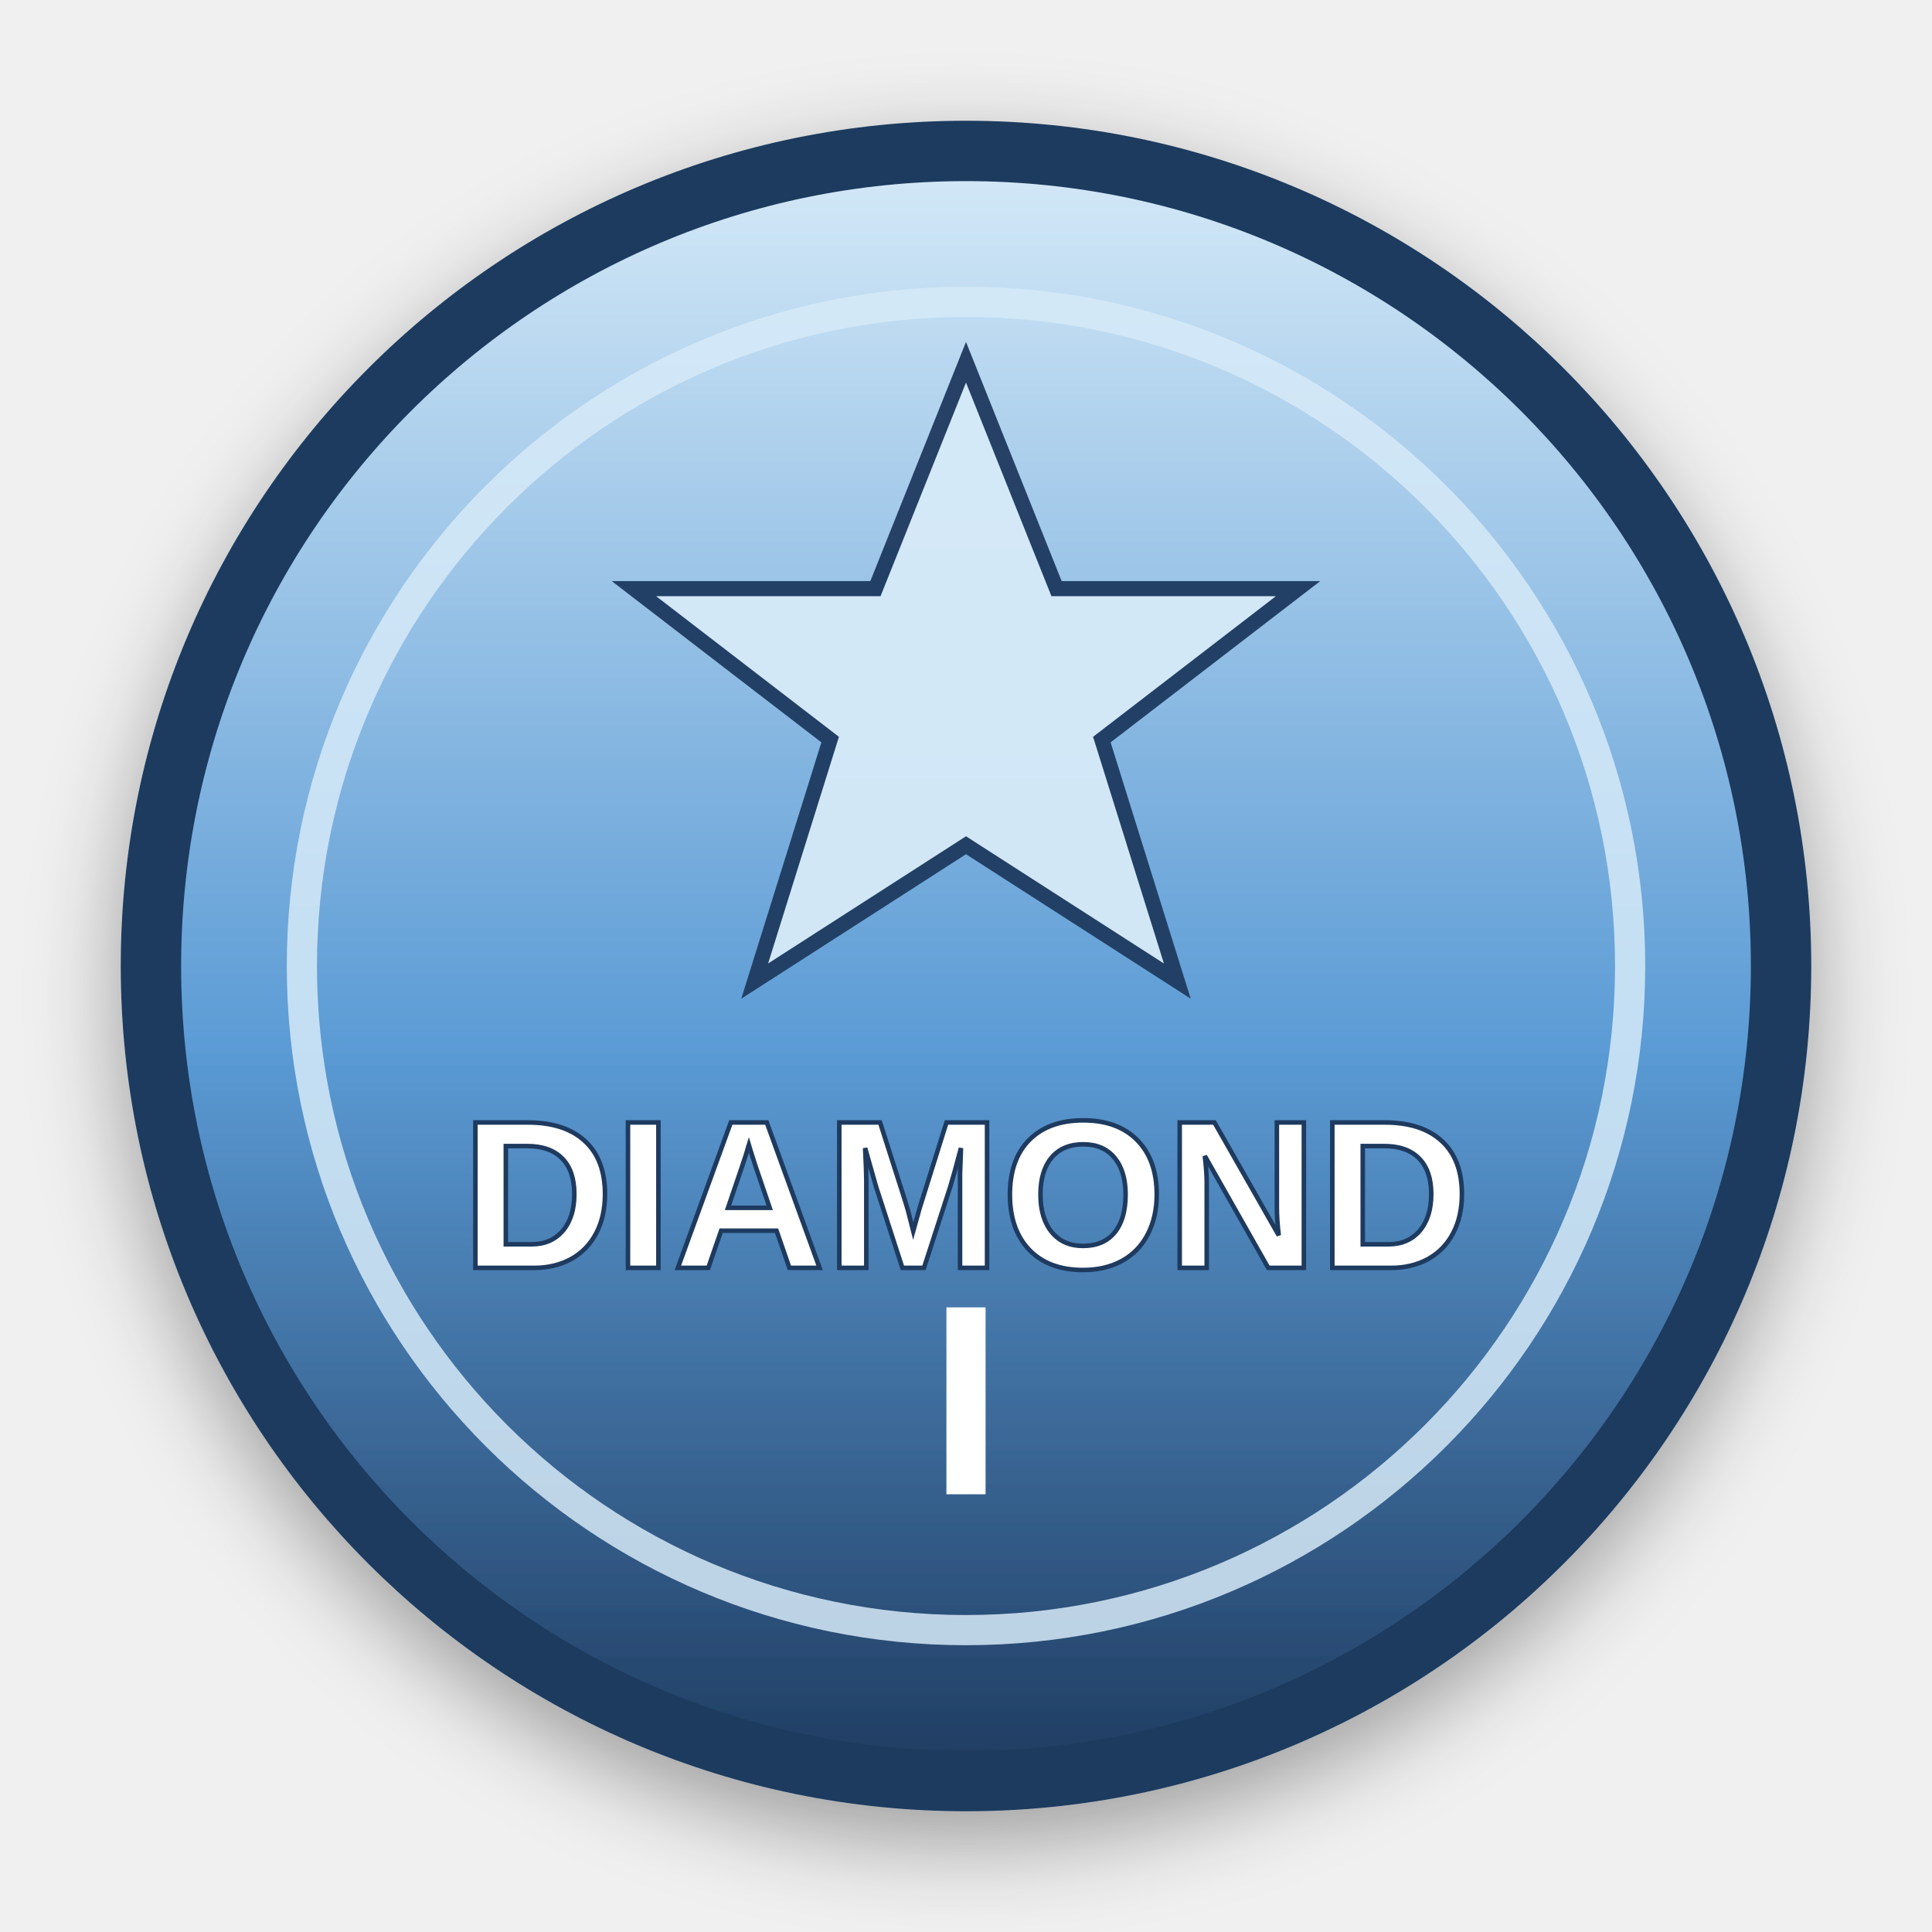
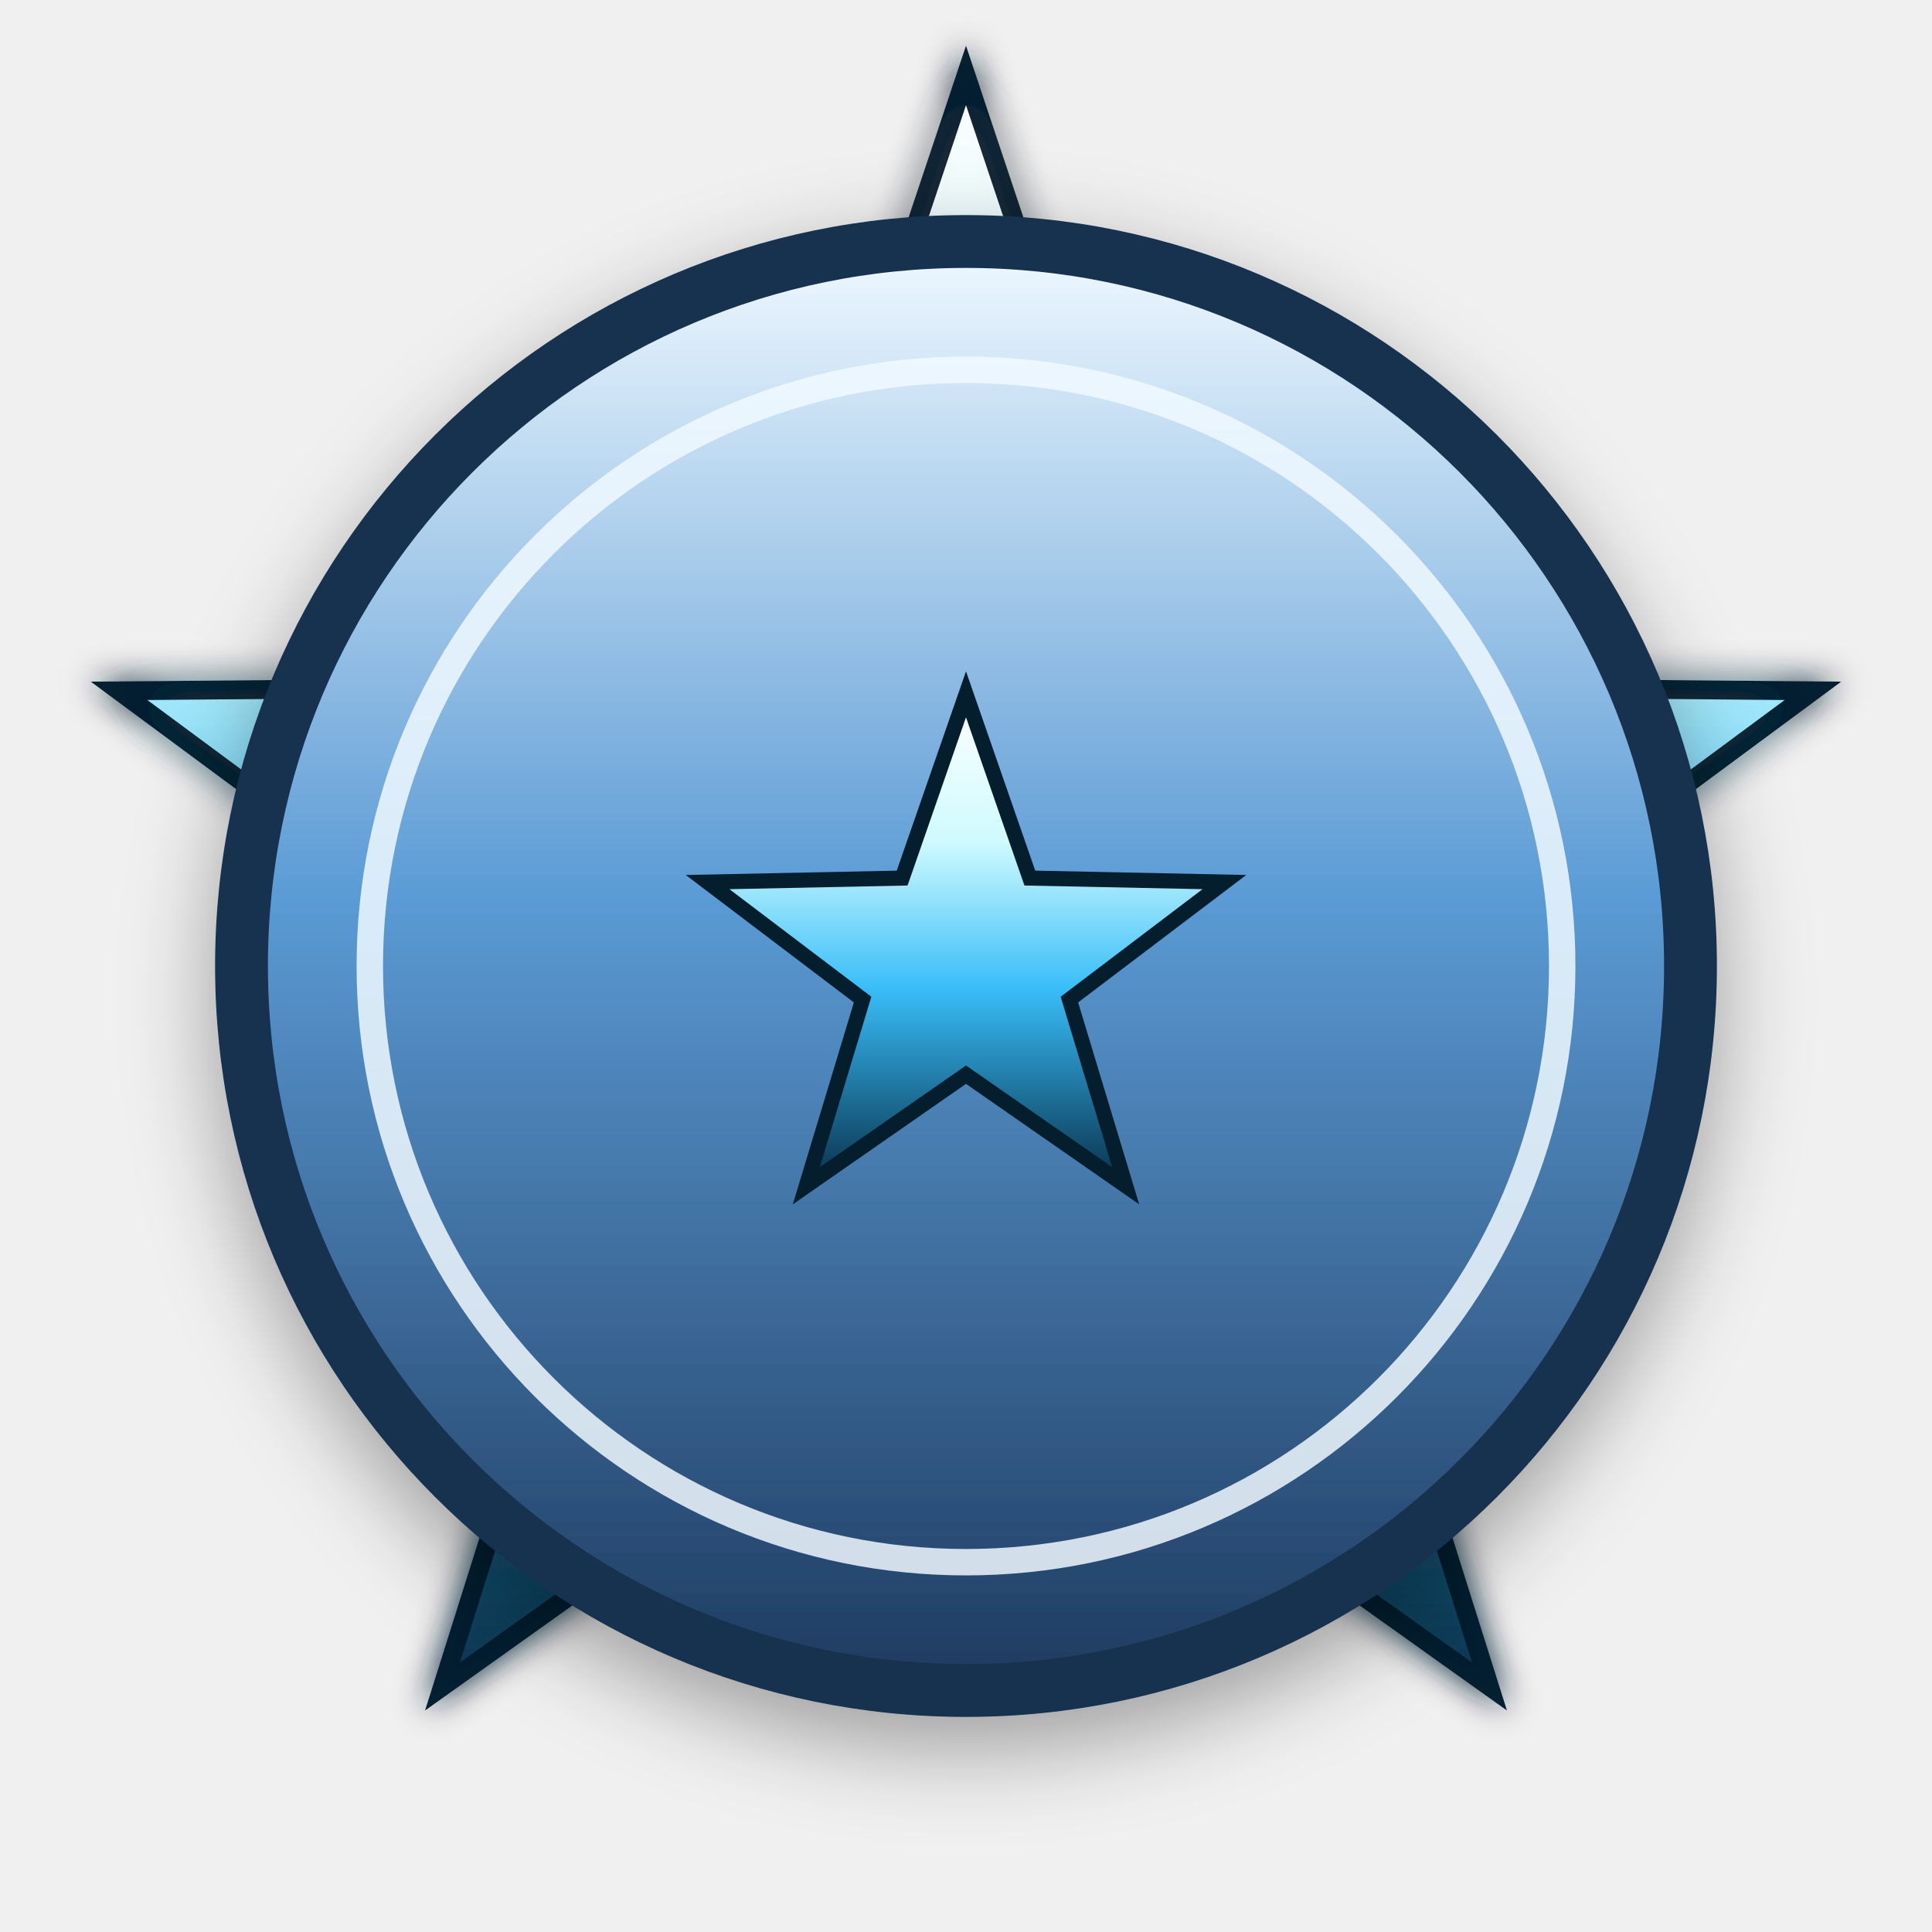
<svg xmlns="http://www.w3.org/2000/svg" width="256" height="256" viewBox="0 0 256 256" role="img" aria-label="DIAMOND I badge">
  <defs>
    <linearGradient id="g" x1="0" y1="0" x2="0" y2="1">
-       <stop offset="0%" stop-color="#D6EAF8" />
-       <stop offset="55%" stop-color="#5B9BD5" />
+       <stop offset="0%" stop-color="#F0F9FF" />
+       <stop offset="45%" stop-color="#5B9BD5" />
      <stop offset="100%" stop-color="#1E3A5F" />
    </linearGradient>
-     <filter id="shadow" x="-20%" y="-20%" width="140%" height="140%">
+     <linearGradient id="starMetal" x1="0" y1="0" x2="0" y2="1">
+       <stop offset="0%" stop-color="#FFFFFF" />
+       <stop offset="30%" stop-color="#CFFAFE" />
+       <stop offset="60%" stop-color="#38BDF8" />
+       <stop offset="100%" stop-color="#082F49" />
+     </linearGradient>
+     <filter id="starGlow" x="-30%" y="-30%" width="160%" height="160%">
+       <feGaussianBlur stdDeviation="2.2" result="b" />
+       <feMerge>
+         <feMergeNode in="b" />
+         <feMergeNode in="SourceGraphic" />
+       </feMerge>
+     </filter>
+     <linearGradient id="innerStarMetal" x1="0" y1="0" x2="0" y2="1">
+       <stop offset="0%" stop-color="#FFFFFF" />
+       <stop offset="30%" stop-color="#CFFAFE" />
+       <stop offset="60%" stop-color="#38BDF8" />
+       <stop offset="100%" stop-color="#082F49" />
+     </linearGradient>
+     <filter id="shadow" x="-40%" y="-40%" width="180%" height="180%">
      <feDropShadow dx="0" dy="4" stdDeviation="6" flood-opacity="0.35" />
    </filter>
  </defs>
  <rect width="256" height="256" fill="none" />
+   <g filter="url(#starGlow)">
+     <g>
+       <animateTransform attributeName="transform" type="rotate" values="0 128 128;360 128 128" dur="10s" repeatCount="indefinite" />
+       <polygon points="128.00,10.00 155.04,90.79 240.22,91.54 171.75,142.21 197.36,223.46 128.00,174.00 58.64,223.46 84.25,142.21 15.78,91.54 100.96,90.79" fill="url(#starMetal)" stroke="#041E2E" stroke-width="2.5" opacity="0.98" />
+     </g>
+   </g>
  <g filter="url(#shadow)">
-     <circle cx="128" cy="128" r="108" fill="url(#g)" stroke="#1E3A5F" stroke-width="8" />
-     <circle cx="128" cy="128" r="88" fill="none" stroke="#D6EAF8" stroke-width="4" opacity="0.85" />
-     <polygon points="128,48 140,78 172,78 146,98 156,130 128,112 100,130 110,98 84,78 116,78" fill="#D6EAF8" stroke="#1E3A5F" stroke-width="2" opacity="0.95" />
+     <circle cx="128" cy="128" r="96" fill="url(#g)" stroke="#16304F" stroke-width="7" />
+     <circle cx="128" cy="128" r="79" fill="none" stroke="#F0F9FF" stroke-width="3.5" opacity="0.85" />
  </g>
-   <text x="128" y="168" text-anchor="middle" font-family="Segoe UI, Arial, sans-serif" font-size="28" font-weight="700" fill="#FFFFFF" stroke="#1E3A5F" stroke-width="0.6">DIAMOND</text>
-   <text x="128" y="198" text-anchor="middle" font-family="Segoe UI, Arial, sans-serif" font-size="36" font-weight="700" fill="#FFFFFF">I</text>
+   <g>
+     <polygon points="128.00,92.00 136.46,116.35 162.24,116.88 141.70,132.45 149.16,157.12 128.00,142.40 106.84,157.12 114.30,132.45 93.76,116.88 119.54,116.35" fill="url(#innerStarMetal)" stroke="#041E2E" stroke-width="2" />
+   </g>
</svg>
